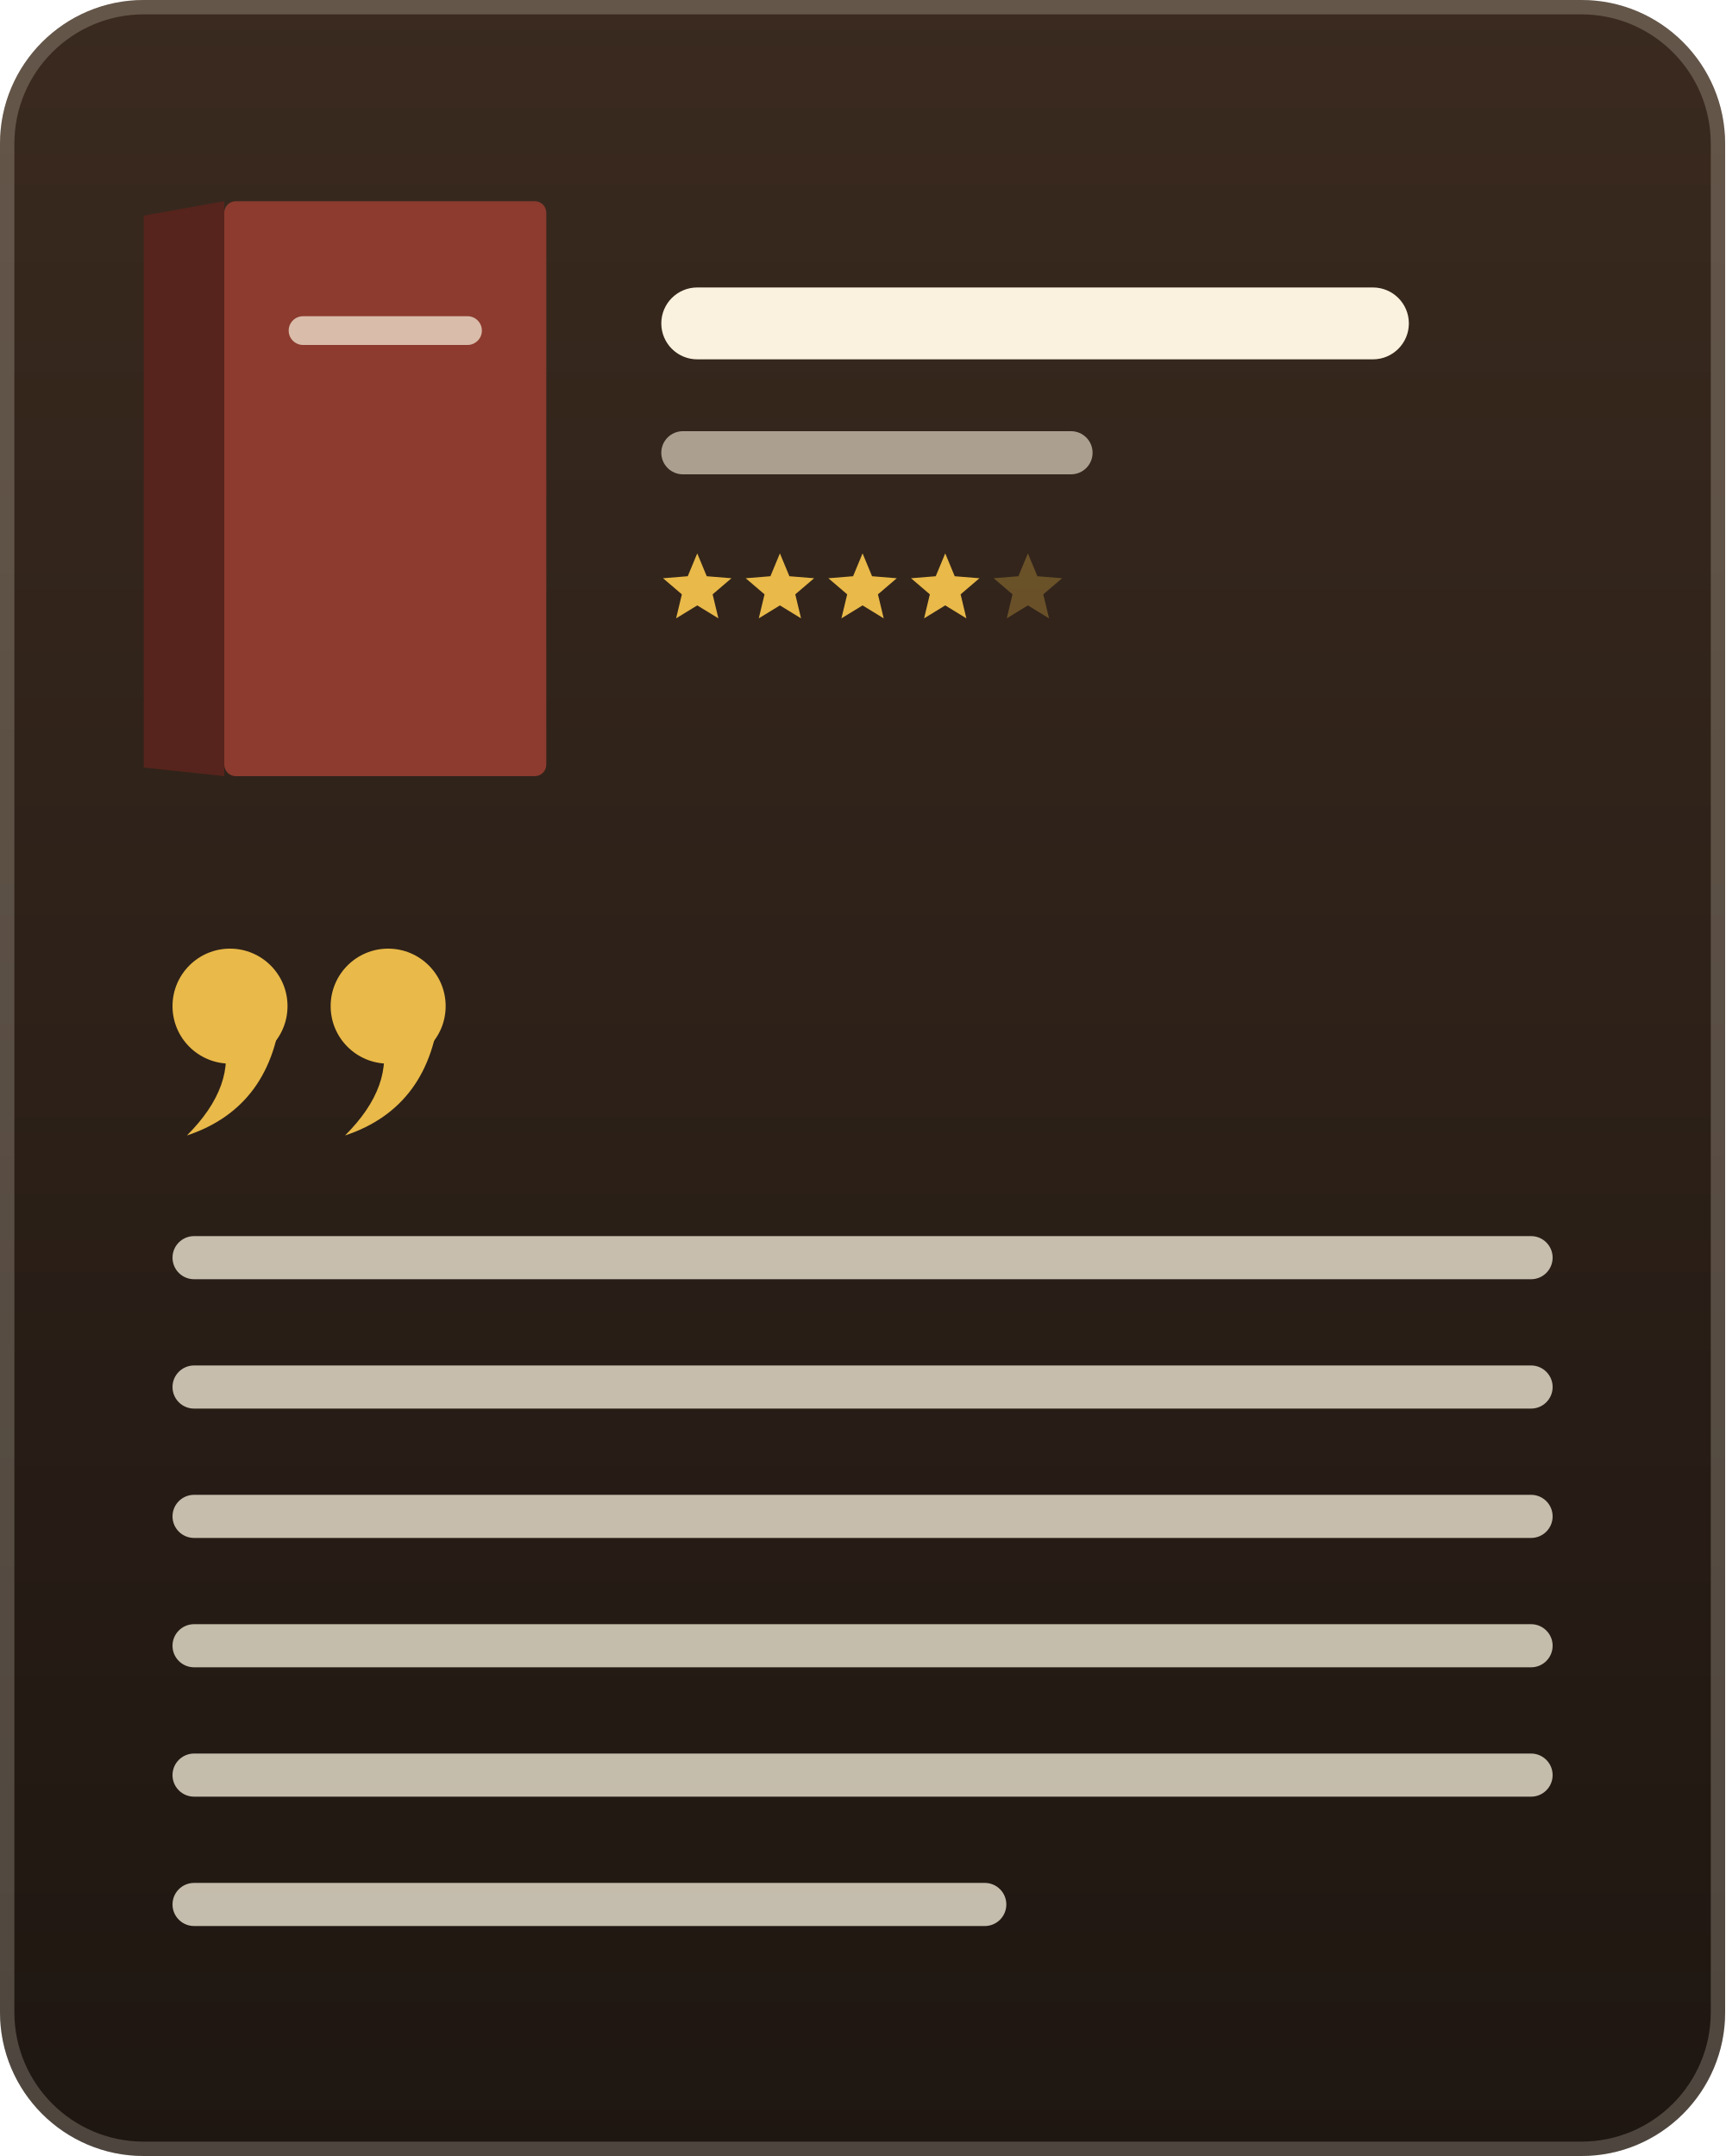
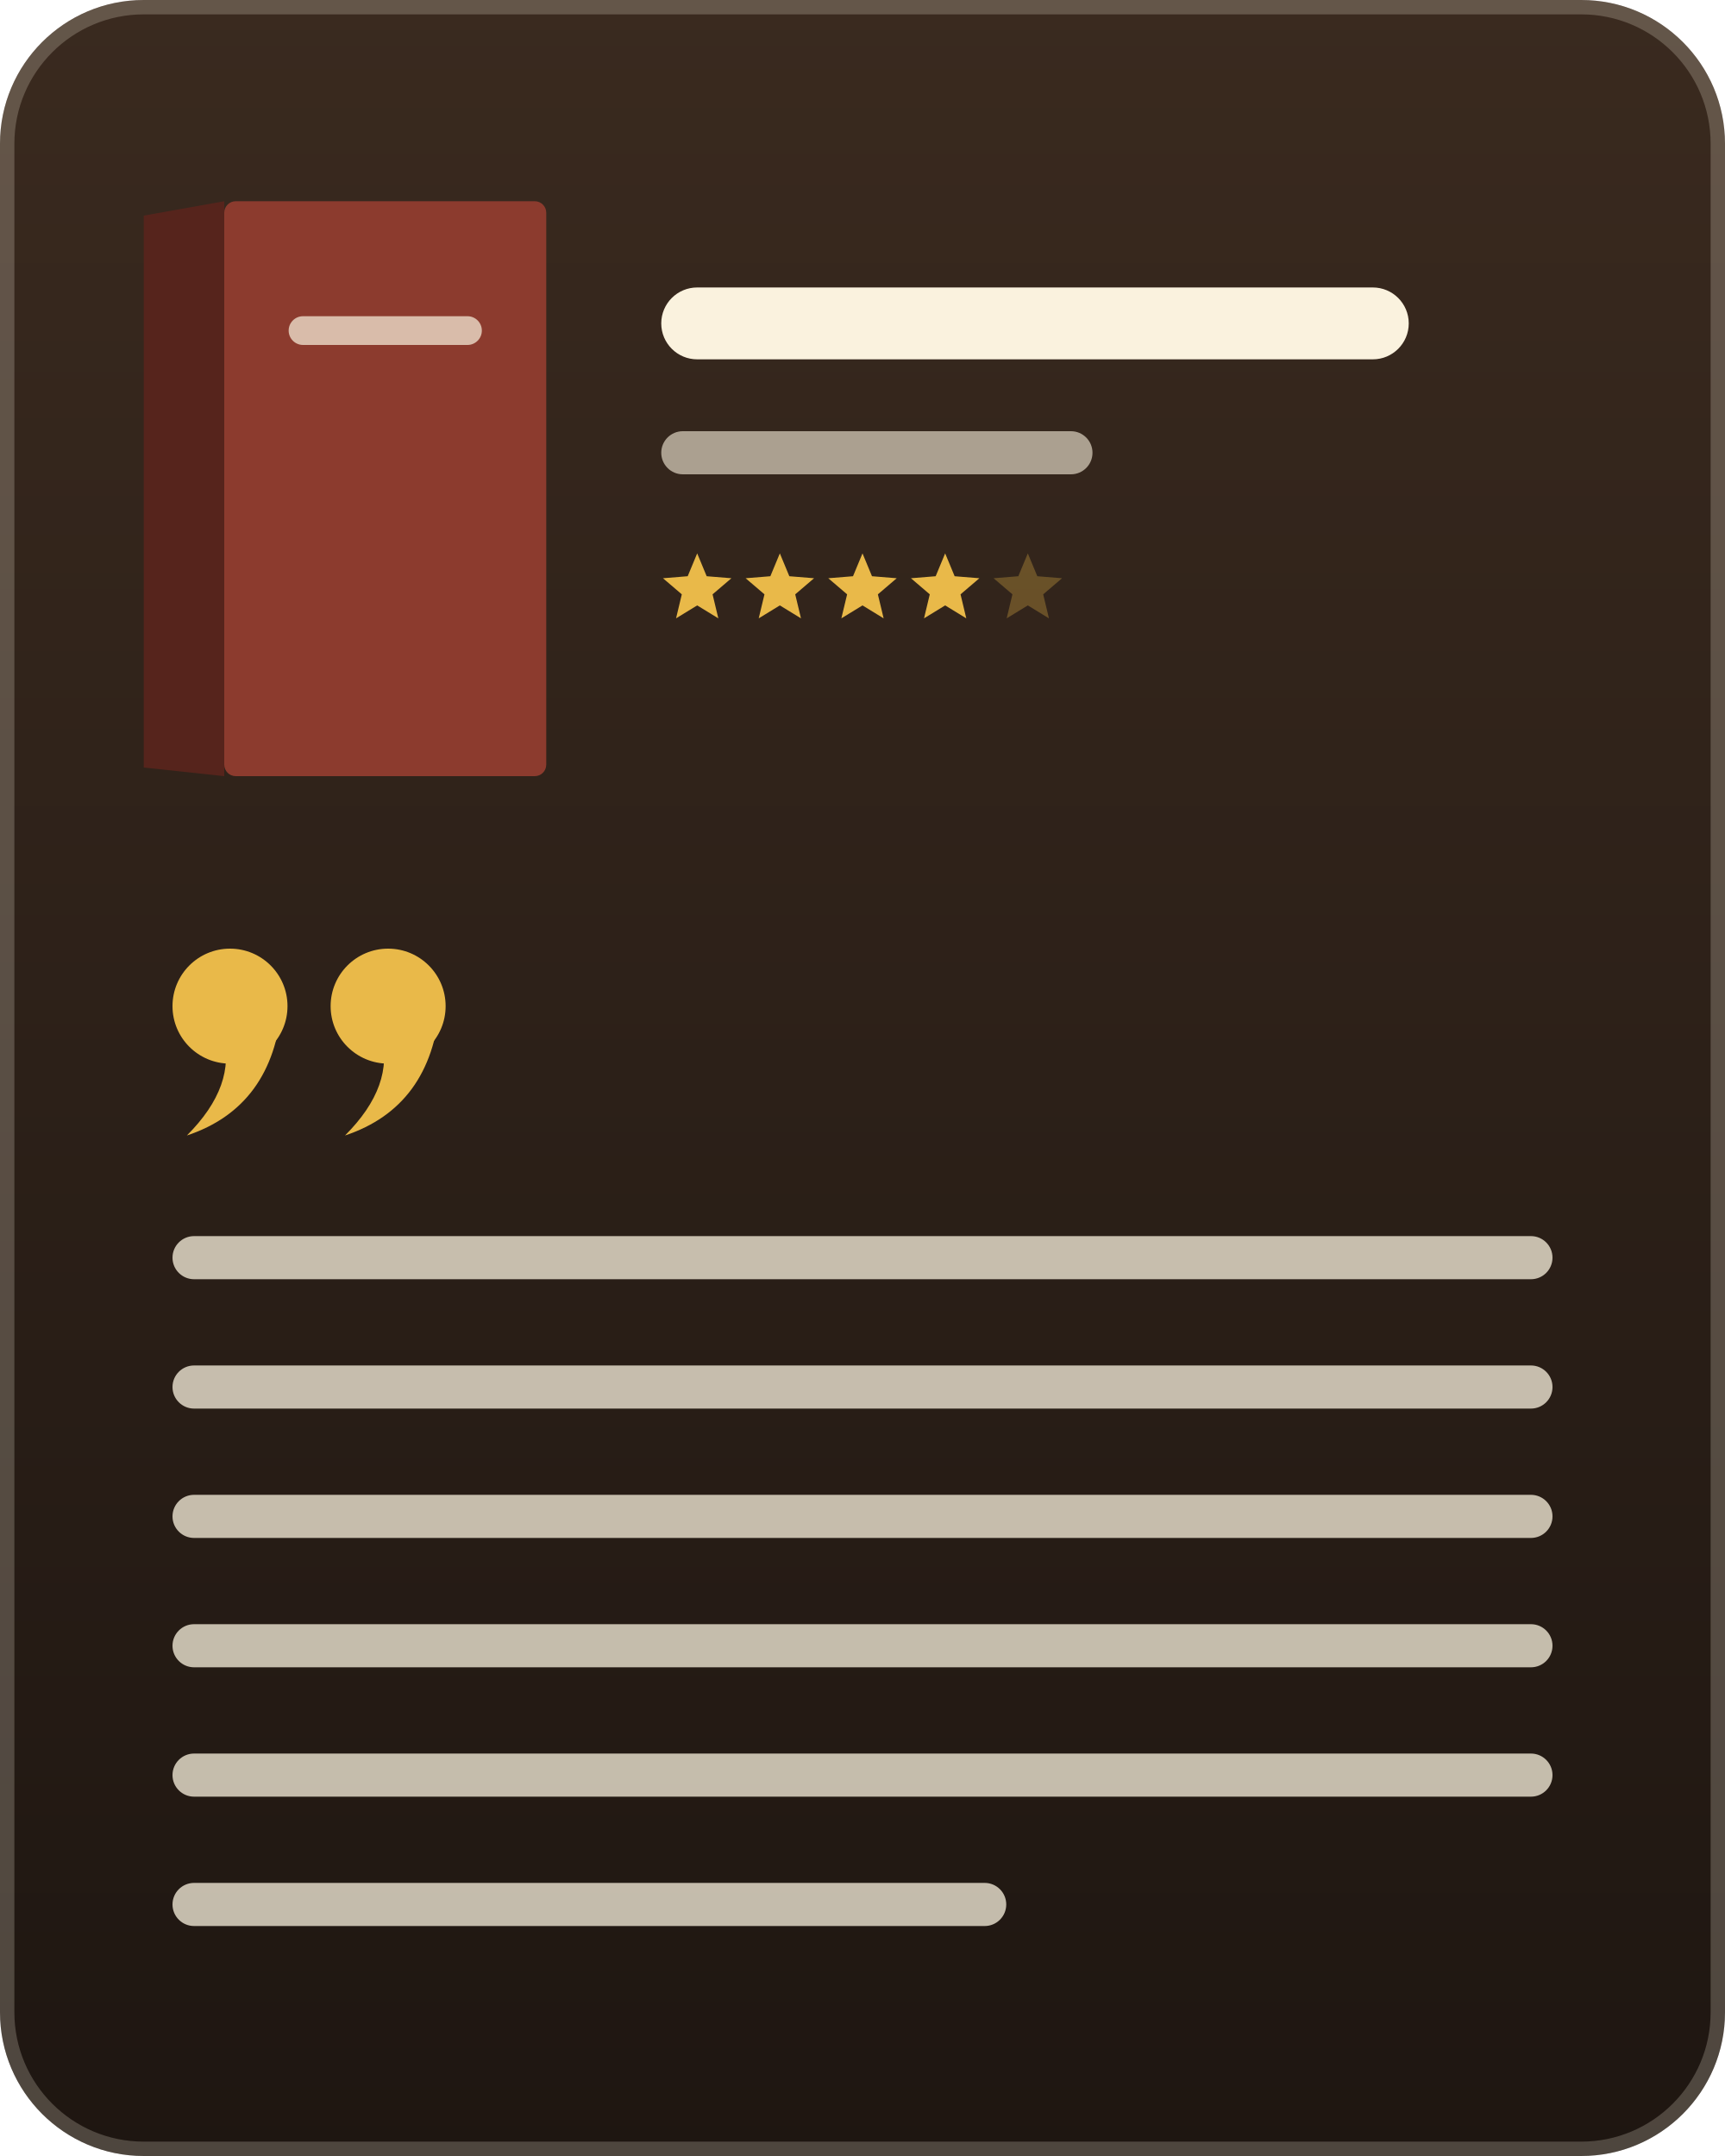
- <svg xmlns="http://www.w3.org/2000/svg" width="120" height="150" viewBox="0 0 120 150">
+ <svg xmlns="http://www.w3.org/2000/svg" width="56" height="70" viewBox="0 0 120 150">
  <defs>
    <linearGradient id="ground" x1="0" y1="0" x2="0" y2="1">
      <stop offset="0" stop-color="#3A2A1F" />
      <stop offset="1" stop-color="#1E1611" />
    </linearGradient>
    <radialGradient id="glow" cx="0.5" cy="0.5" r="0.5">
      <stop offset="0" stop-color="#E9B949" stop-opacity="0.38" />
      <stop offset="1" stop-color="#E9B949" stop-opacity="0" />
    </radialGradient>
    <radialGradient id="lamp" cx="0.5" cy="0.35" r="0.7">
      <stop offset="0" stop-color="#8A5F3C" />
      <stop offset="1" stop-color="#4A3020" />
    </radialGradient>
  </defs>
  <rect x="0" y="0" width="120" height="150" rx="10" fill="url(#ground)" />
  <polygon points="10,15 15.6,14 15.6,54 10,53.4" fill="#56241C" />
  <rect x="15.6" y="14" width="22.4" height="40" rx="0.8" fill="#8C3B2E" fill-opacity="1" />
  <rect x="20.08" y="22" width="13.44" height="2" rx="1" fill="#FAF2DE" fill-opacity="0.7" />
  <rect x="46" y="20" width="52" height="5" rx="2.5" fill="#FAF2DE" fill-opacity="1" />
  <rect x="46" y="30" width="30" height="3" rx="1.5" fill="#FAF2DE" fill-opacity="0.6" />
  <polygon points="48.50,38.50 49.16,40.09 50.88,40.23 49.57,41.35 49.97,43.02 48.50,42.12 47.03,43.02 47.43,41.35 46.12,40.23 47.84,40.09" fill="#E9B949" fill-opacity="1" />
  <polygon points="54.25,38.50 54.91,40.09 56.63,40.23 55.32,41.35 55.72,43.02 54.25,42.12 52.78,43.02 53.18,41.35 51.87,40.23 53.59,40.09" fill="#E9B949" fill-opacity="1" />
  <polygon points="60.00,38.50 60.66,40.09 62.38,40.23 61.07,41.35 61.47,43.02 60.00,42.12 58.53,43.02 58.93,41.35 57.62,40.23 59.34,40.09" fill="#E9B949" fill-opacity="1" />
  <polygon points="65.75,38.50 66.41,40.09 68.13,40.23 66.82,41.35 67.22,43.02 65.75,42.12 64.28,43.02 64.68,41.35 63.37,40.23 65.09,40.09" fill="#E9B949" fill-opacity="1" />
  <polygon points="71.50,38.50 72.16,40.09 73.88,40.23 72.57,41.35 72.97,43.02 71.50,42.12 70.03,43.02 70.43,41.35 69.12,40.23 70.84,40.09" fill="#E9B949" fill-opacity="0.3" />
  <circle cx="16" cy="70" r="4" fill="#E9B949" />
  <path d="M19.6 70 Q19 77 13 79 Q16.5 75.5 15.5 72 Z" fill="#E9B949" />
  <circle cx="27" cy="70" r="4" fill="#E9B949" />
  <path d="M30.6 70 Q30 77 24 79 Q27.5 75.5 26.5 72 Z" fill="#E9B949" />
  <rect x="12" y="86" width="96" height="3" rx="1.5" fill="#FAF2DE" fill-opacity="0.75" />
  <rect x="12" y="95" width="96" height="3" rx="1.5" fill="#FAF2DE" fill-opacity="0.75" />
  <rect x="12" y="104" width="96" height="3" rx="1.5" fill="#FAF2DE" fill-opacity="0.75" />
  <rect x="12" y="113" width="96" height="3" rx="1.5" fill="#FAF2DE" fill-opacity="0.75" />
  <rect x="12" y="122" width="96" height="3" rx="1.5" fill="#FAF2DE" fill-opacity="0.75" />
  <rect x="12" y="131" width="58" height="3" rx="1.5" fill="#FAF2DE" fill-opacity="0.75" />
  <rect x="0.5" y="0.5" width="119" height="149" rx="9.5" fill="none" stroke="#FAF2DE" stroke-opacity="0.22" />
</svg>
